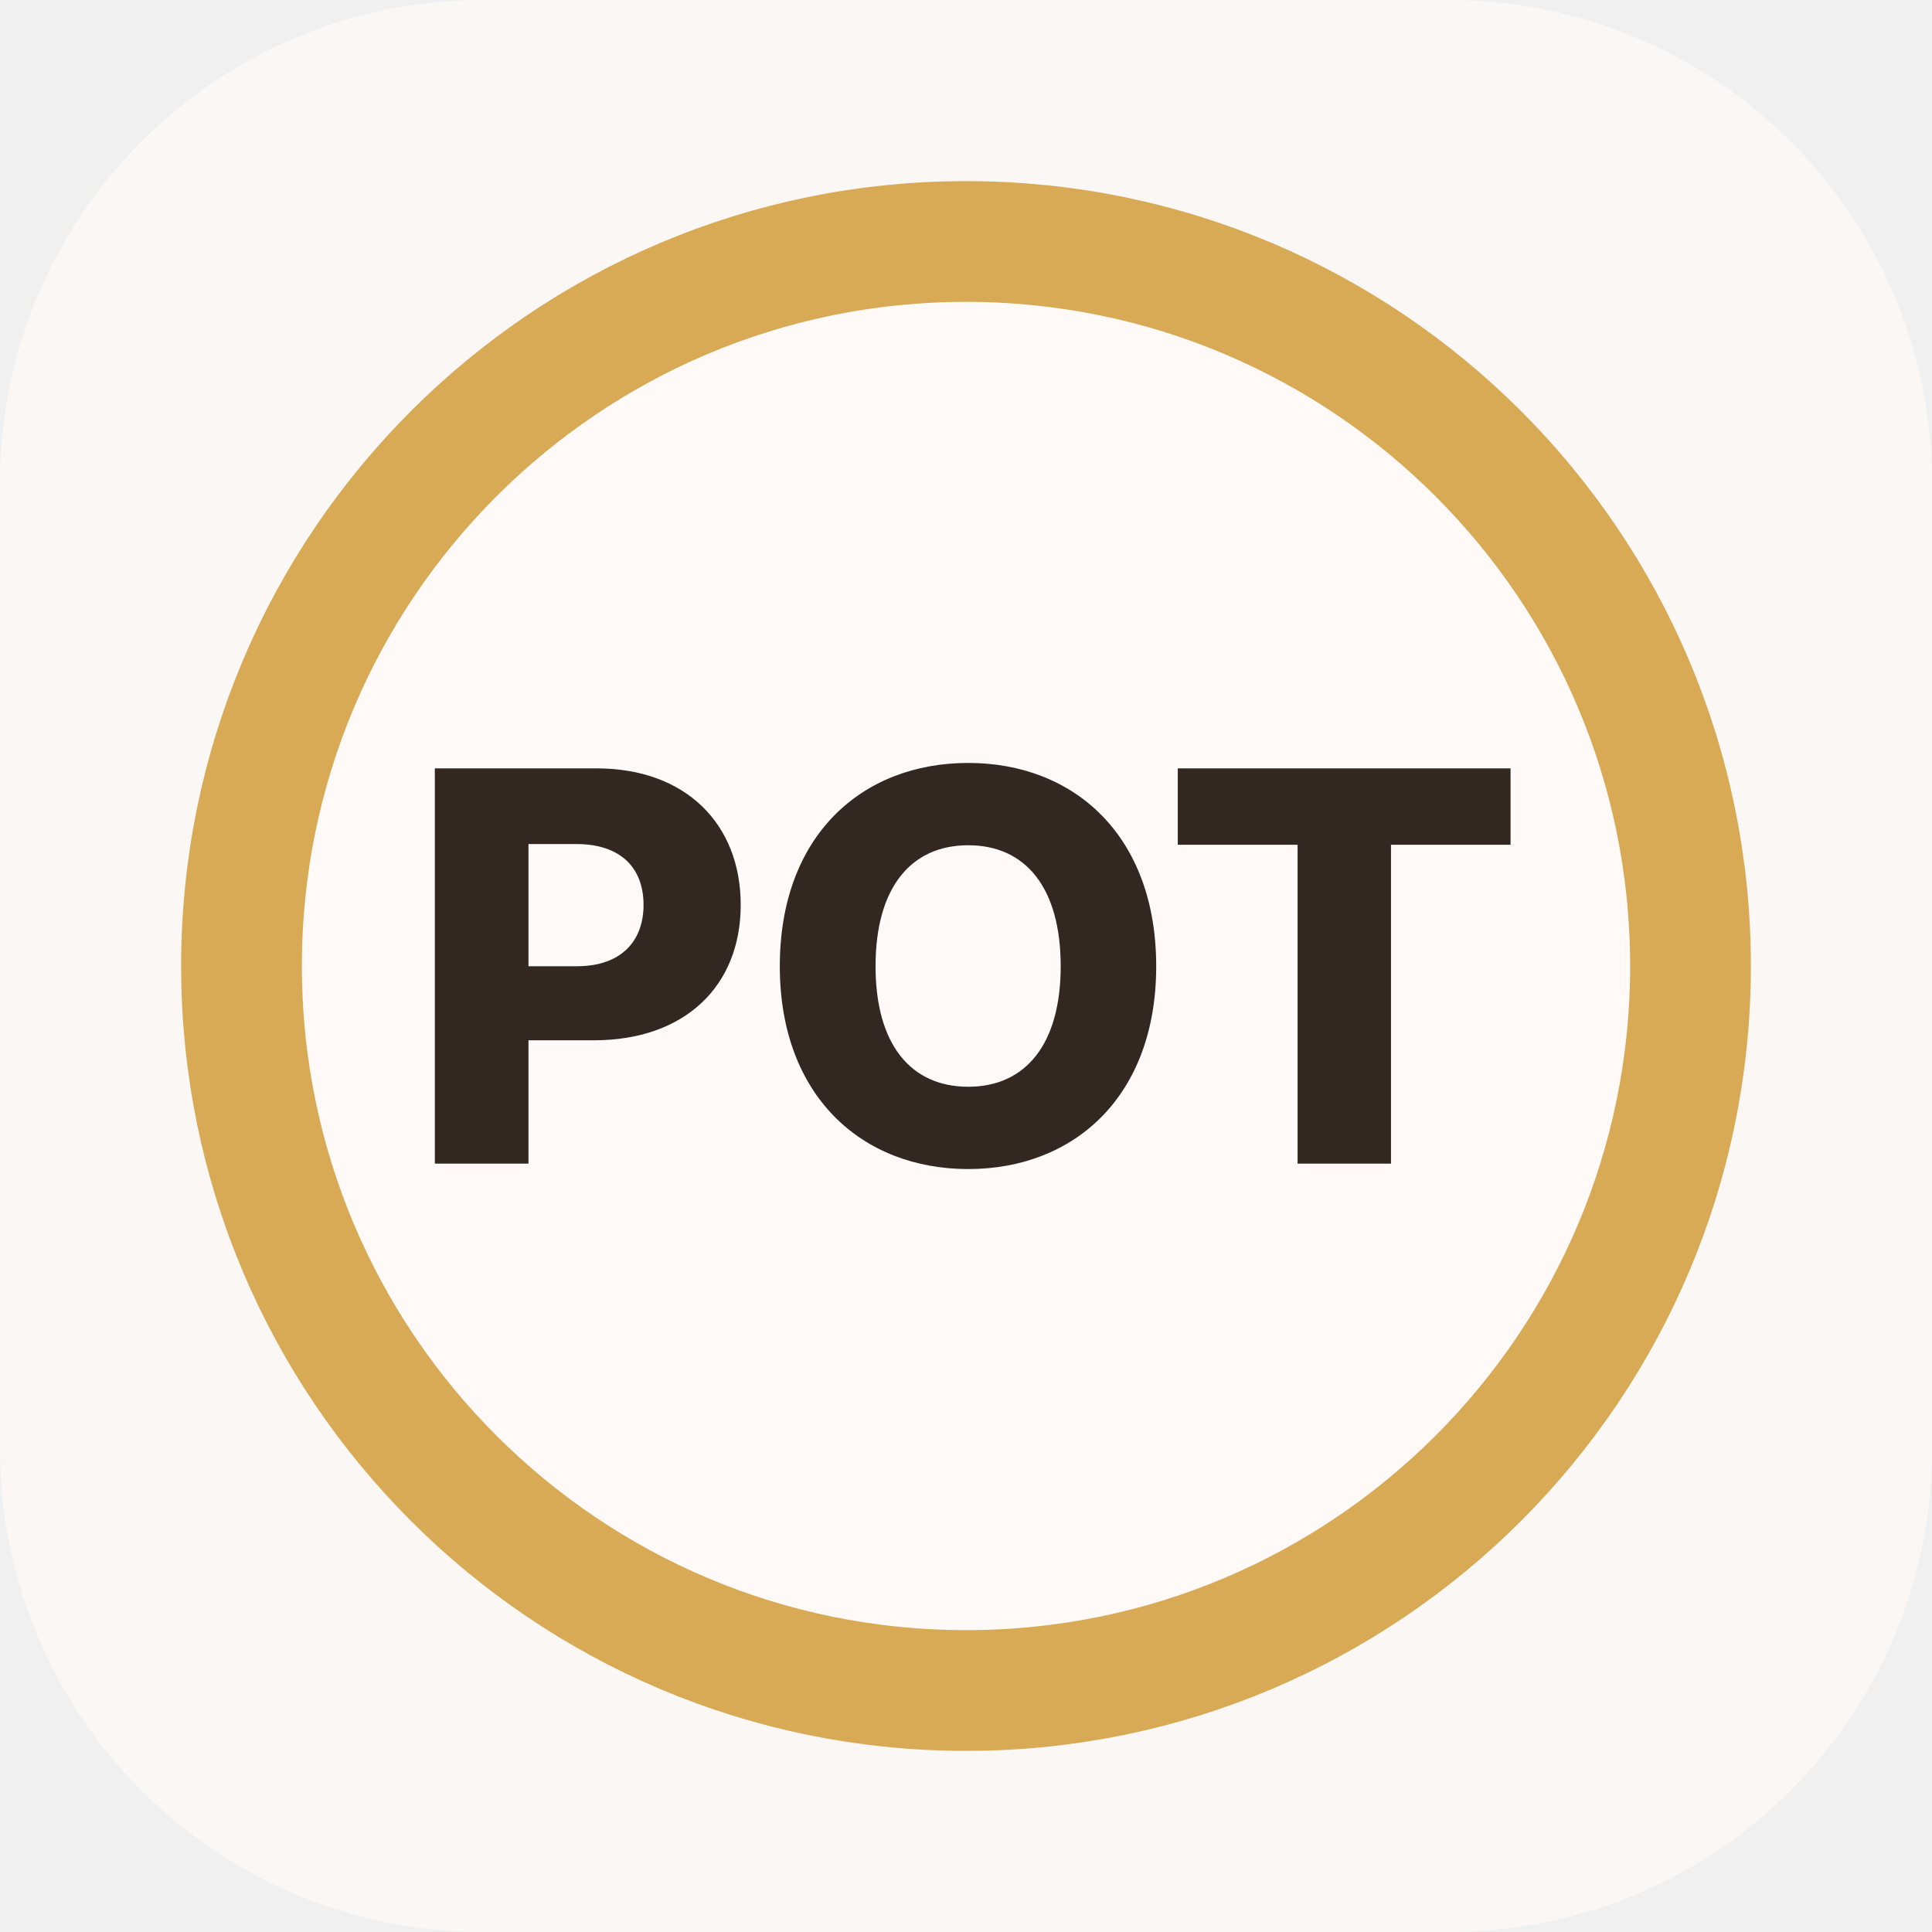
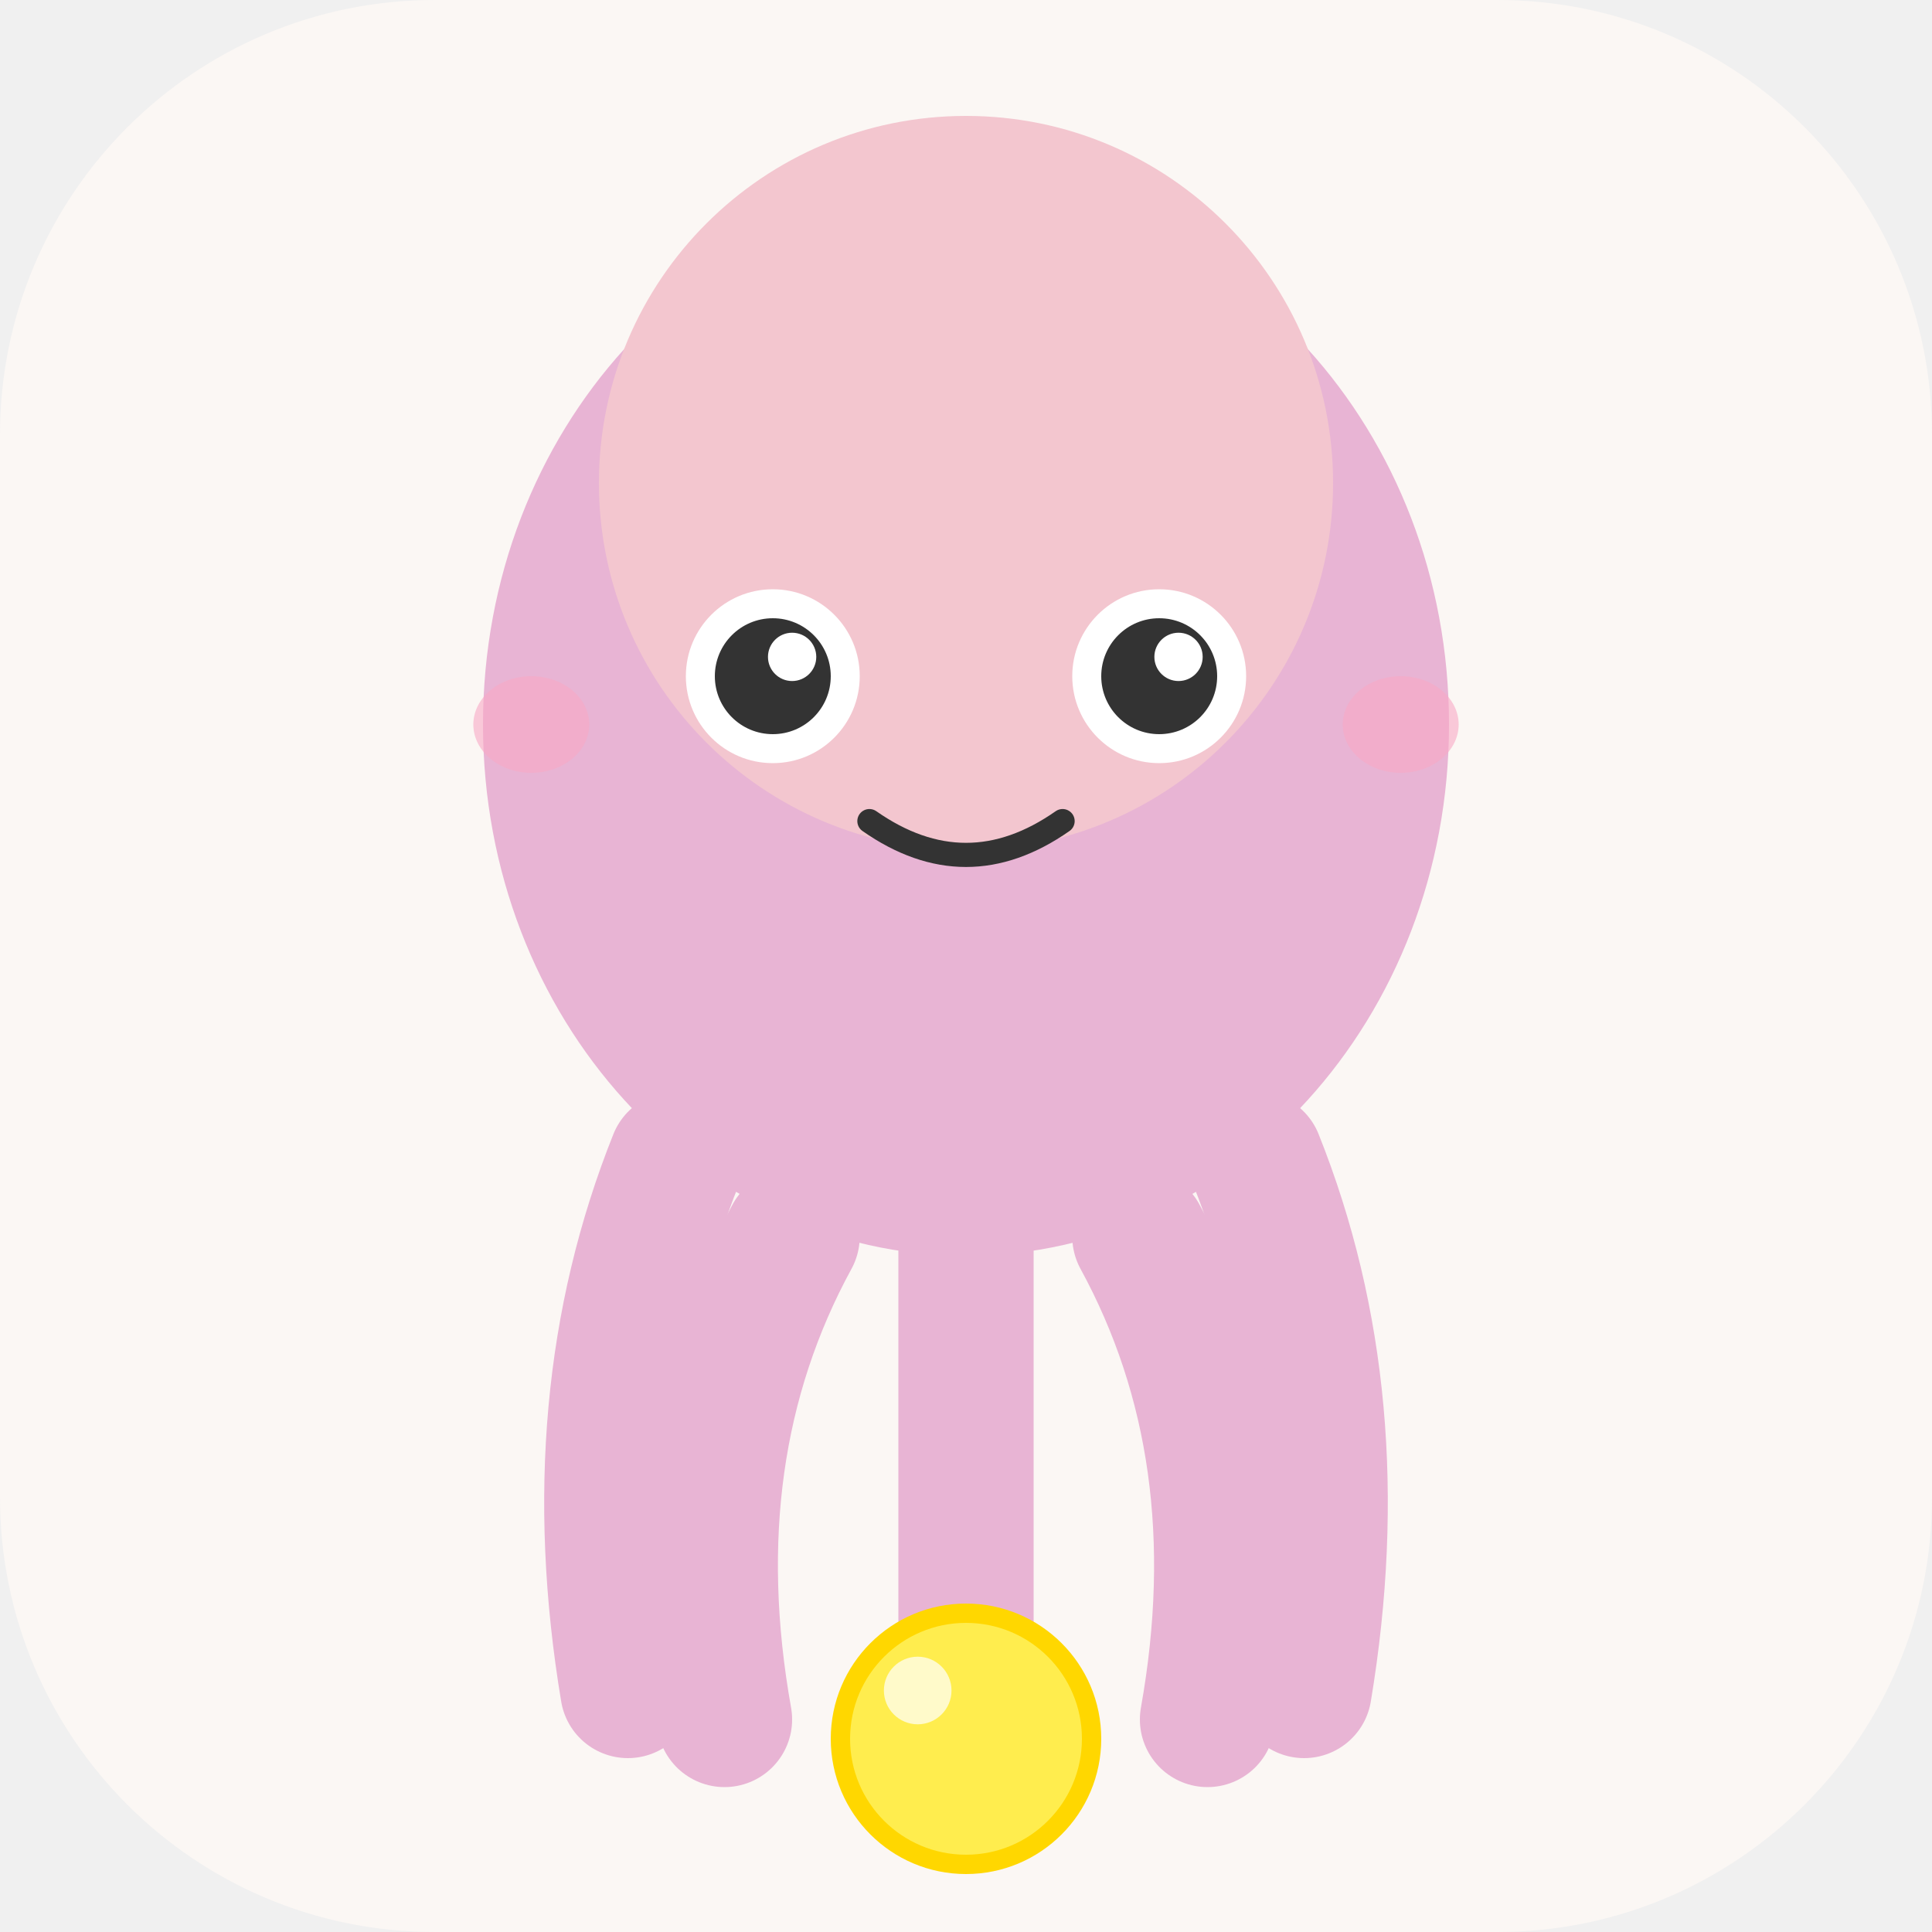
- <svg xmlns="http://www.w3.org/2000/svg" viewBox="0 0 128 128">
-   <rect width="128" height="128" rx="32" fill="#fbf7f4" />
-   <circle cx="64" cy="64" r="48" fill="#fffaf7" stroke="#d9aa55" stroke-width="8" />
-   <text x="50%" y="50%" dominant-baseline="central" text-anchor="middle" fill="#332821" font-family="ui-sans-serif,system-ui,-apple-system,BlinkMacSystemFont,Segoe UI,sans-serif" font-size="36" font-weight="800">POT</text>
+ <svg xmlns="http://www.w3.org/2000/svg" viewBox="0 0 200 200">
+   <rect width="200" height="200" rx="45" fill="#fbf7f4" />
+   <ellipse cx="100" cy="75" rx="50" ry="55" fill="#e8b4d4" />
+   <ellipse cx="100" cy="50" rx="38" ry="38" fill="#f3c6cf" />
+   <circle cx="80" cy="70" r="9" fill="#fff" />
+   <circle cx="80" cy="70" r="6" fill="#333" />
+   <circle cx="82" cy="68" r="2.5" fill="#fff" />
+   <circle cx="120" cy="70" r="9" fill="#fff" />
+   <circle cx="120" cy="70" r="6" fill="#333" />
+   <circle cx="122" cy="68" r="2.5" fill="#fff" />
+   <path d="M 90 85 Q 100 92 110 85" stroke="#333" stroke-width="2.5" fill="none" stroke-linecap="round" />
+   <path d="M 70 120 Q 60 145 65 175" stroke="#e8b4d4" stroke-width="14" fill="none" stroke-linecap="round" />
+   <path d="M 82 128 Q 70 150 75 178" stroke="#e8b4d4" stroke-width="14" fill="none" stroke-linecap="round" />
+   <path d="M 130 120 Q 140 145 135 175" stroke="#e8b4d4" stroke-width="14" fill="none" stroke-linecap="round" />
+   <path d="M 118 128 Q 130 150 125 178" stroke="#e8b4d4" stroke-width="14" fill="none" stroke-linecap="round" />
+   <path d="M 100 125 Q 100 145 100 168" stroke="#e8b4d4" stroke-width="14" fill="none" stroke-linecap="round" />
+   <circle cx="100" cy="180" r="14" fill="#ffd700" />
+   <circle cx="100" cy="180" r="12" fill="#ffed4e" />
+   <circle cx="95" cy="175" r="3.5" fill="#fff" opacity="0.7" />
+   <ellipse cx="55" cy="75" rx="6" ry="5" fill="#f8a8c4" opacity="0.6" />
+   <ellipse cx="145" cy="75" rx="6" ry="5" fill="#f8a8c4" opacity="0.6" />
</svg>
